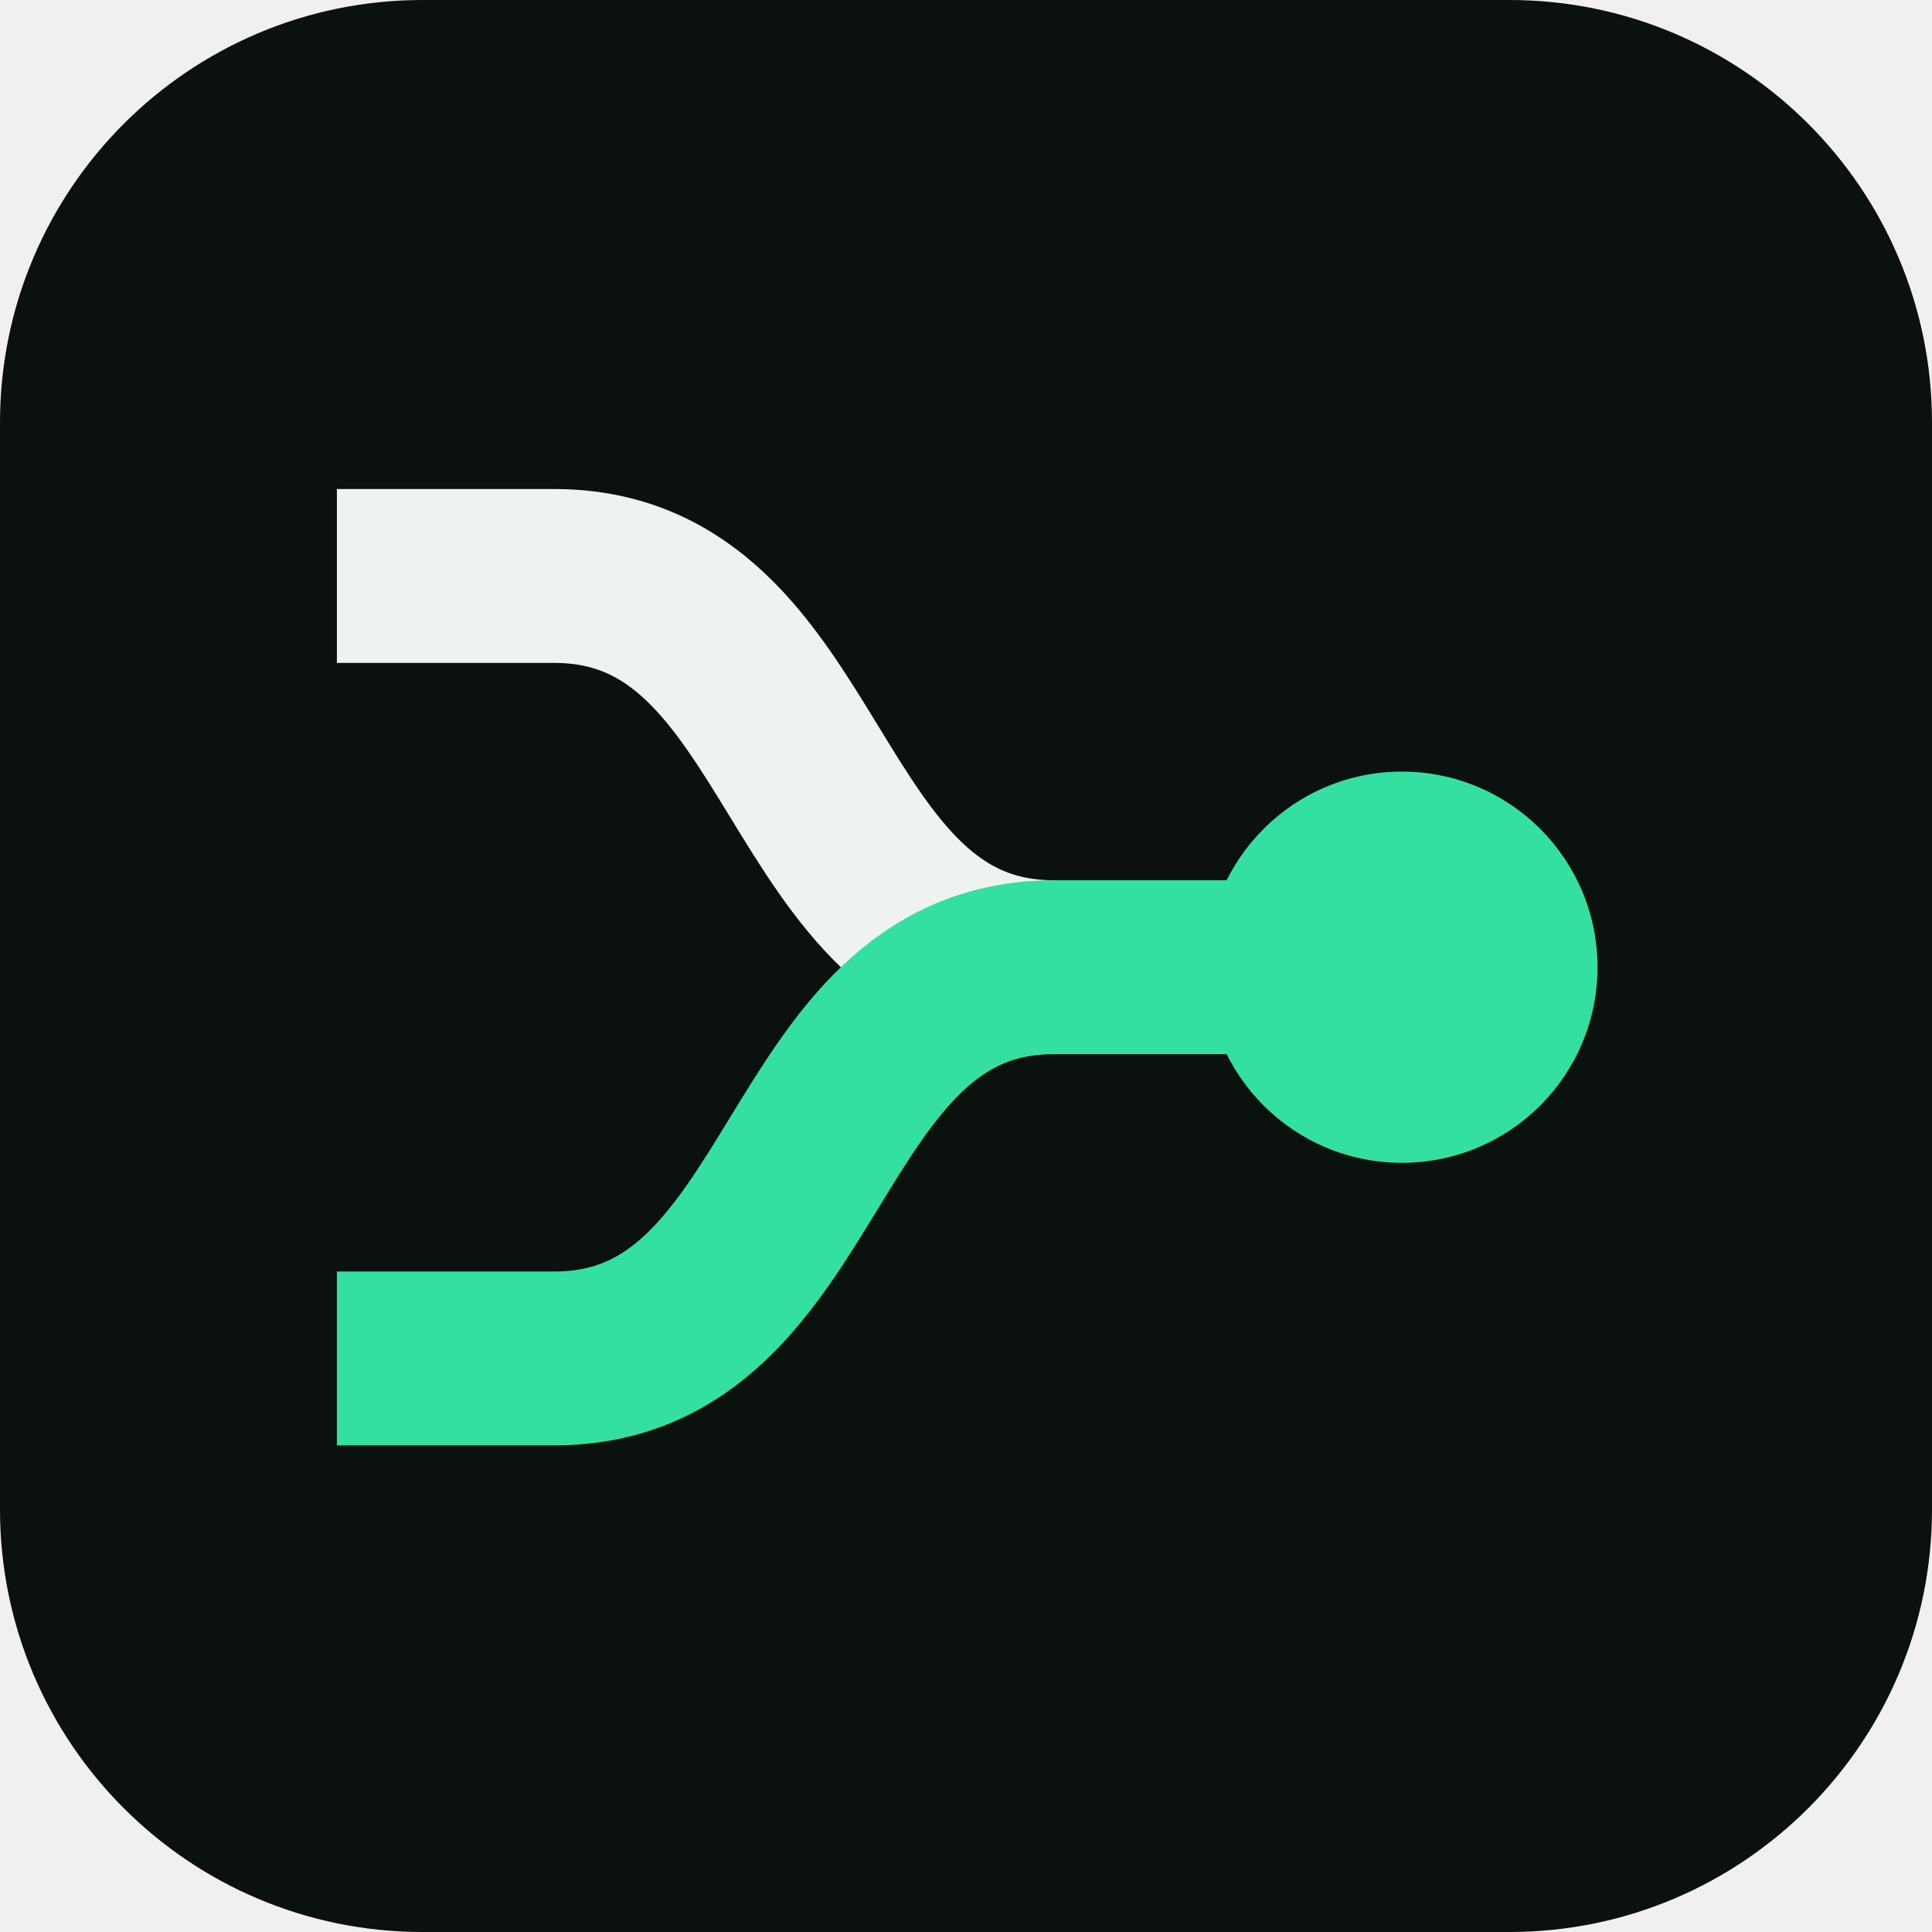
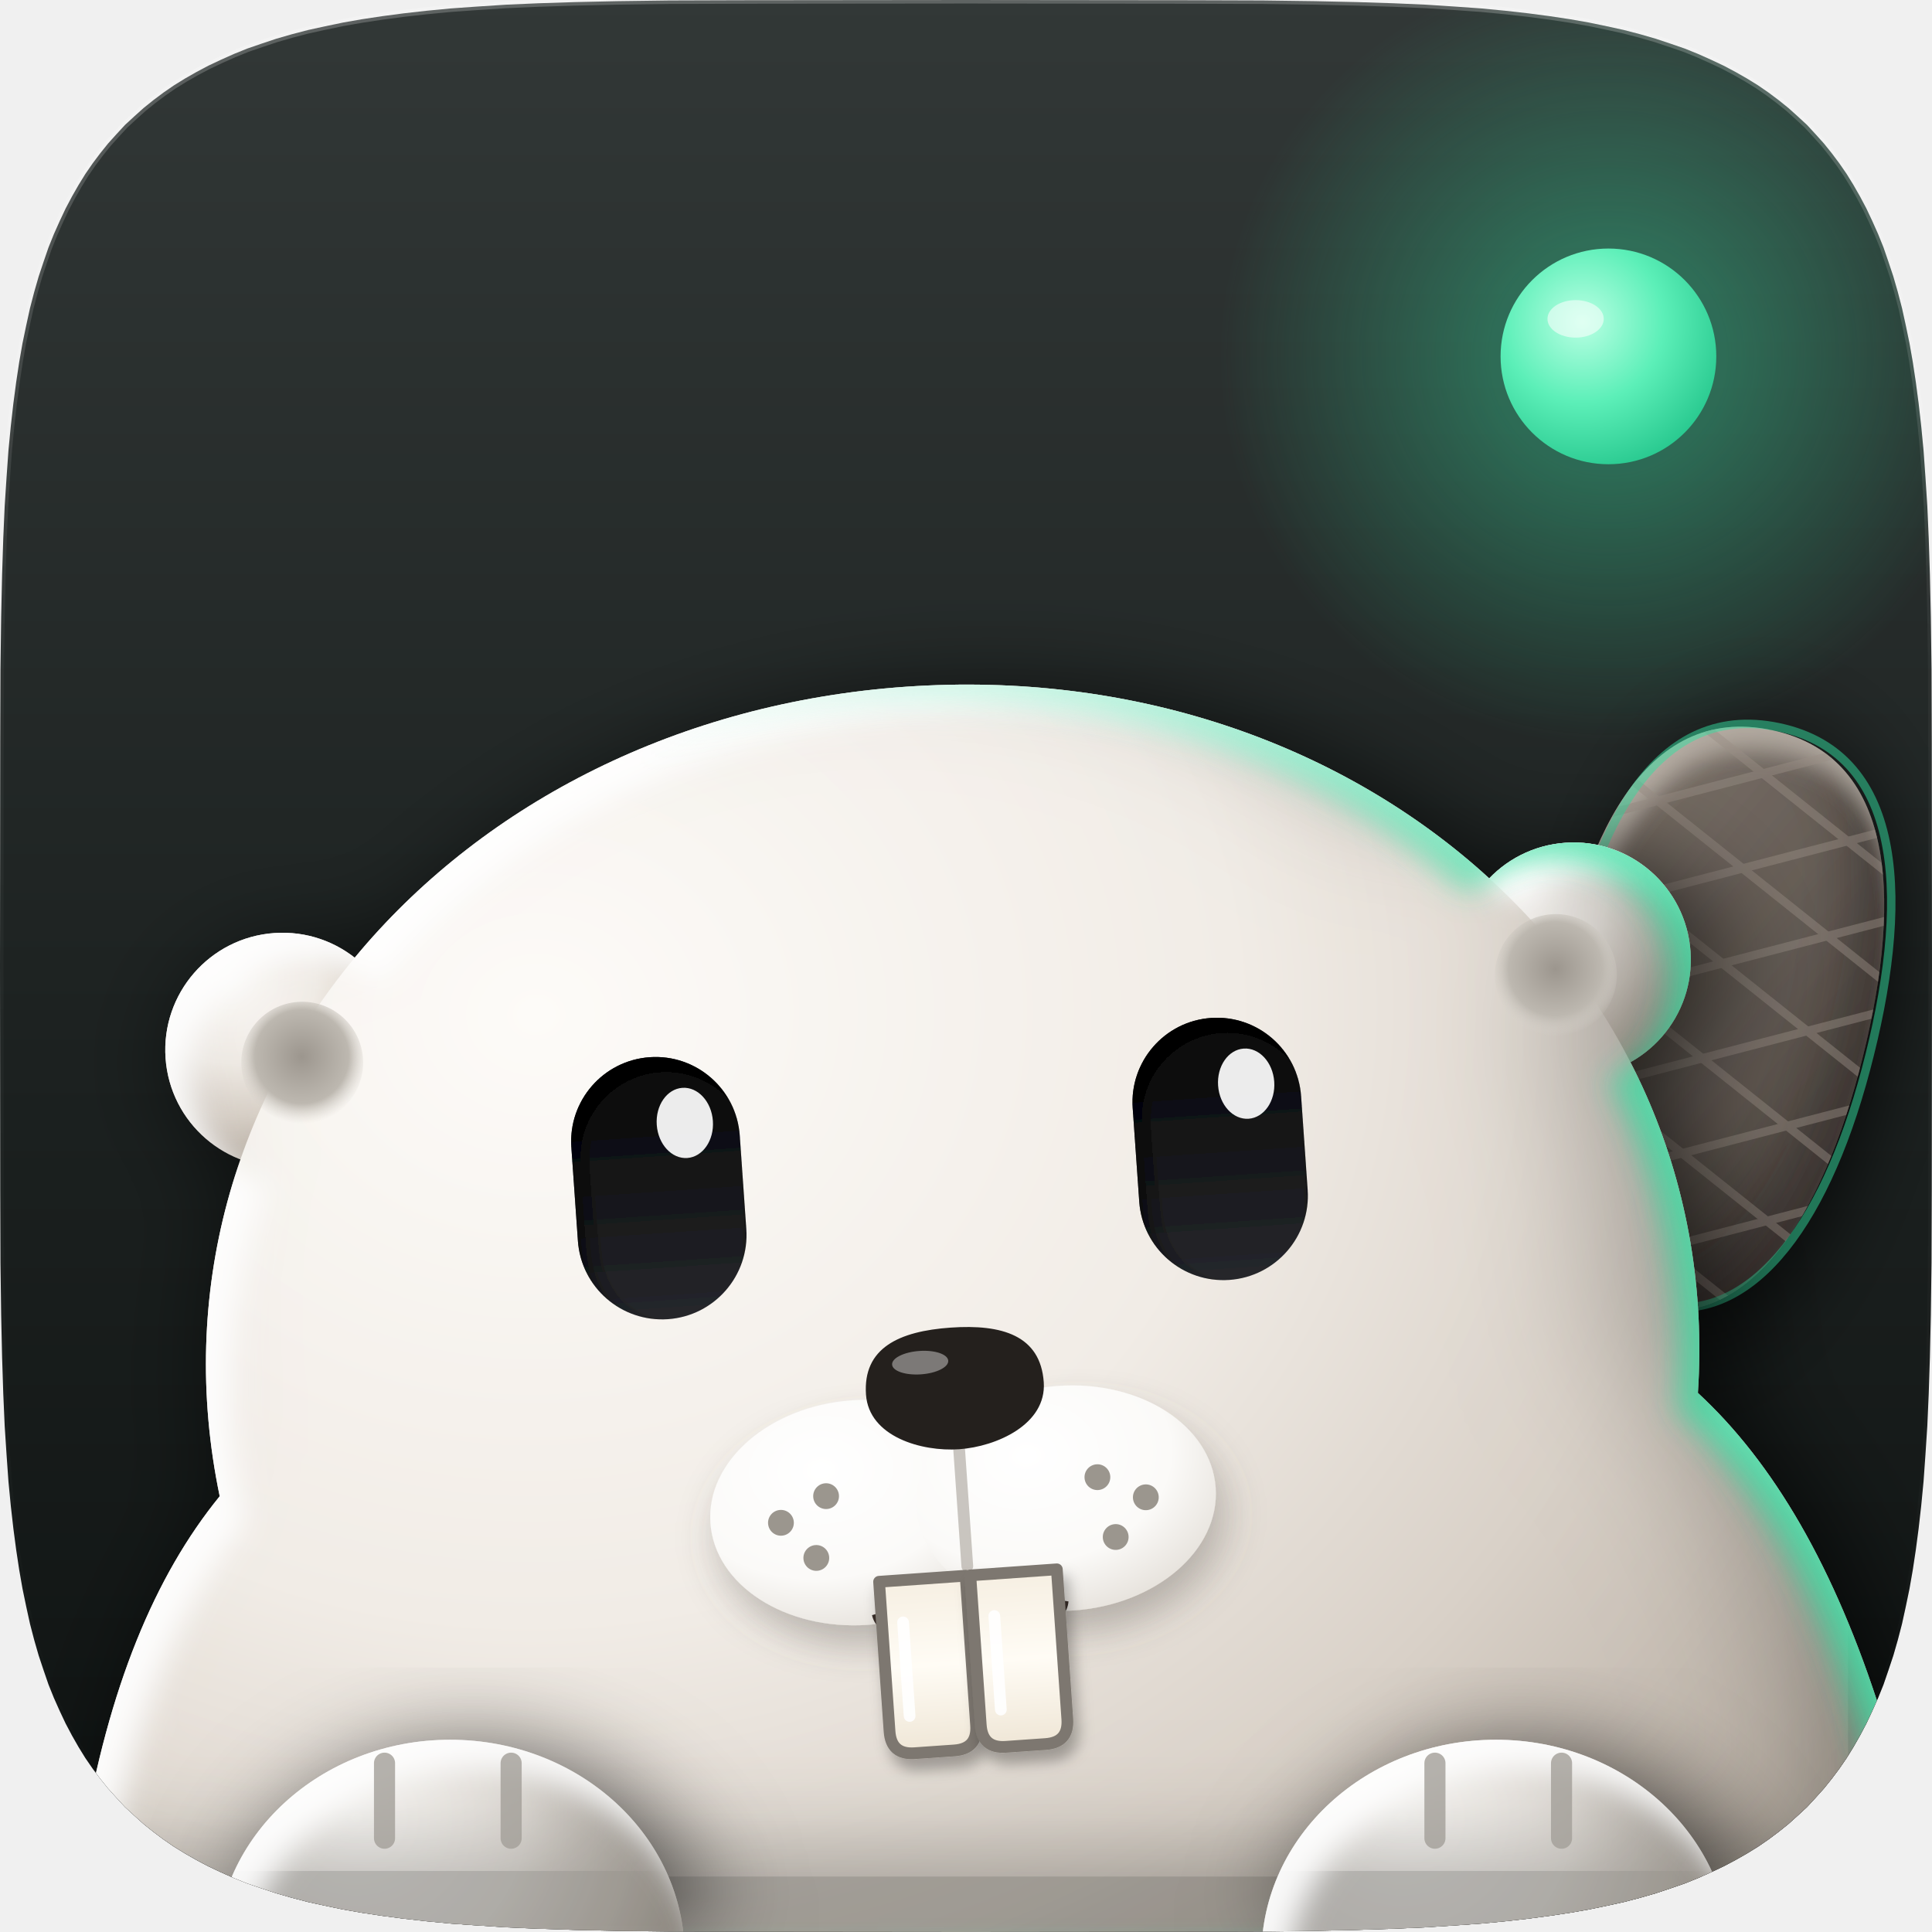
- <svg xmlns="http://www.w3.org/2000/svg" width="64" height="64" viewBox="0 0 64 64" role="img" aria-label="LazyREST">
-   <rect width="64" height="64" rx="14" fill="#0B110E" />
-   <g transform="translate(9 9) scale(0.72)">
-     <g fill="none" stroke-width="8" stroke-linecap="butt" stroke-linejoin="round">
-       <path d="M3 14 H13 C25 14 24 32 36 32" stroke="#EEF3F0" />
-       <path d="M3 50 H13 C25 50 24 32 36 32 H45" stroke="#34E0A1" />
+ <svg xmlns="http://www.w3.org/2000/svg" width="1024" height="1024" viewBox="100 100 824 824">
+   <defs>
+     <path id="squircle" d="M924.0 512.0 L923.9 608.0 L923.8 638.6 L923.5 660.9 L923.1 679.0 L922.6 694.5 L922.0 708.2 L921.2 720.5 L920.4 731.8 L919.4 742.2 L918.3 751.9 L917.1 761.0 L915.8 769.6 L914.4 777.6 L912.8 785.3 L911.2 792.6 L909.4 799.5 L907.5 806.1 L905.4 812.4 L903.3 818.5 L901.0 824.2 L898.5 829.8 L896.0 835.1 L893.3 840.2 L890.5 845.1 L887.6 849.8 L884.5 854.3 L881.2 858.7 L877.9 862.8 L874.3 866.8 L870.7 870.7 L866.8 874.3 L862.8 877.9 L858.7 881.2 L854.3 884.5 L849.8 887.6 L845.1 890.5 L840.2 893.3 L835.1 896.0 L829.8 898.5 L824.2 901.0 L818.5 903.3 L812.4 905.4 L806.1 907.5 L799.5 909.4 L792.6 911.2 L785.3 912.8 L777.6 914.4 L769.6 915.8 L761.0 917.1 L751.9 918.3 L742.2 919.4 L731.8 920.4 L720.5 921.2 L708.2 922.0 L694.5 922.6 L679.0 923.1 L660.9 923.5 L638.6 923.8 L608.0 923.9 L512.0 924.0 L416.0 923.9 L385.4 923.8 L363.1 923.5 L345.0 923.1 L329.5 922.6 L315.8 922.0 L303.5 921.2 L292.2 920.4 L281.8 919.4 L272.1 918.3 L263.0 917.1 L254.4 915.8 L246.4 914.4 L238.7 912.8 L231.4 911.2 L224.5 909.4 L217.9 907.5 L211.6 905.4 L205.5 903.3 L199.8 901.0 L194.2 898.5 L188.9 896.0 L183.8 893.3 L178.9 890.5 L174.2 887.6 L169.7 884.5 L165.3 881.2 L161.2 877.9 L157.2 874.3 L153.3 870.7 L149.7 866.8 L146.1 862.8 L142.8 858.7 L139.5 854.3 L136.4 849.8 L133.5 845.1 L130.7 840.2 L128.0 835.1 L125.5 829.8 L123.0 824.2 L120.7 818.5 L118.6 812.4 L116.5 806.1 L114.6 799.5 L112.8 792.6 L111.2 785.3 L109.6 777.6 L108.2 769.6 L106.9 761.0 L105.7 751.9 L104.6 742.2 L103.6 731.8 L102.8 720.5 L102.0 708.2 L101.4 694.5 L100.9 679.0 L100.5 660.9 L100.2 638.6 L100.1 608.0 L100.0 512.0 L100.1 416.0 L100.2 385.4 L100.5 363.1 L100.9 345.0 L101.4 329.5 L102.0 315.8 L102.8 303.5 L103.6 292.2 L104.6 281.8 L105.7 272.1 L106.9 263.0 L108.2 254.4 L109.6 246.4 L111.2 238.7 L112.8 231.4 L114.6 224.5 L116.5 217.9 L118.6 211.6 L120.7 205.5 L123.0 199.8 L125.5 194.2 L128.0 188.9 L130.7 183.8 L133.5 178.9 L136.4 174.2 L139.5 169.7 L142.8 165.3 L146.1 161.2 L149.7 157.2 L153.3 153.3 L157.2 149.7 L161.2 146.1 L165.3 142.8 L169.7 139.5 L174.2 136.4 L178.9 133.5 L183.8 130.7 L188.9 128.0 L194.2 125.5 L199.8 123.0 L205.5 120.7 L211.6 118.6 L217.9 116.5 L224.5 114.6 L231.4 112.8 L238.7 111.2 L246.4 109.6 L254.4 108.2 L263.0 106.9 L272.1 105.7 L281.8 104.6 L292.2 103.6 L303.5 102.8 L315.8 102.0 L329.5 101.4 L345.0 100.9 L363.1 100.5 L385.4 100.2 L416.0 100.1 L512.0 100.0 L608.0 100.1 L638.6 100.2 L660.9 100.5 L679.0 100.9 L694.5 101.4 L708.2 102.0 L720.5 102.8 L731.8 103.6 L742.2 104.6 L751.9 105.7 L761.0 106.9 L769.6 108.2 L777.6 109.6 L785.3 111.2 L792.6 112.8 L799.5 114.6 L806.1 116.5 L812.4 118.6 L818.5 120.7 L824.2 123.0 L829.8 125.5 L835.1 128.0 L840.2 130.7 L845.1 133.5 L849.8 136.4 L854.3 139.5 L858.7 142.8 L862.8 146.1 L866.8 149.7 L870.7 153.3 L874.3 157.2 L877.9 161.2 L881.2 165.3 L884.5 169.7 L887.6 174.2 L890.5 178.9 L893.3 183.8 L896.0 188.9 L898.5 194.2 L901.0 199.8 L903.3 205.5 L905.4 211.6 L907.5 217.9 L909.4 224.5 L911.2 231.4 L912.8 238.7 L914.4 246.4 L915.8 254.4 L917.1 263.0 L918.3 272.1 L919.4 281.8 L920.4 292.2 L921.2 303.5 L922.0 315.8 L922.6 329.5 L923.1 345.0 L923.5 363.1 L923.8 385.4 L923.9 416.0 Z" />
+     <clipPath id="clip">
+       <use href="#squircle" />
+     </clipPath>
+     <linearGradient id="bg" x1="0" y1="0" x2="0" y2="1">
+       <stop offset="0" stop-color="#323837" />
+       <stop offset="0.55" stop-color="#1c2120" />
+       <stop offset="1" stop-color="#0e1211" />
+     </linearGradient>
+     <linearGradient id="rim" x1="0" y1="0" x2="0" y2="1">
+       <stop offset="0" stop-color="#fff" stop-opacity="0.22" />
+       <stop offset="0.35" stop-color="#fff" stop-opacity="0.04" />
+       <stop offset="1" stop-color="#fff" stop-opacity="0" />
+     </linearGradient>
+     <radialGradient id="body" cx="0.30" cy="0.18" r="0.95">
+       <stop offset="0" stop-color="#fdfbf8" />
+       <stop offset="0.38" stop-color="#f1ece6" />
+       <stop offset="0.62" stop-color="#d9d1c8" />
+       <stop offset="0.86" stop-color="#b4aa9f" />
+       <stop offset="1" stop-color="#8a8075" />
+     </radialGradient>
+     <linearGradient id="eye" x1="0" y1="0" x2="0" y2="1">
+       <stop offset="0" stop-color="#050506" />
+       <stop offset="1" stop-color="#26272c" />
+     </linearGradient>
+     <filter id="sculpt" x="-20%" y="-20%" width="140%" height="140%">
+       <feGaussianBlur in="SourceAlpha" stdDeviation="30" result="b1" />
+       <feOffset in="b1" dx="-34" dy="-26" result="o1" />
+       <feComposite in="SourceAlpha" in2="o1" operator="out" result="edge1" />
+       <feFlood flood-color="#3f423f" flood-opacity="0.55" />
+       <feComposite in2="edge1" operator="in" result="shade" />
+       <feGaussianBlur in="SourceAlpha" stdDeviation="6" result="b2" />
+       <feOffset in="b2" dx="10" dy="12" result="o2" />
+       <feComposite in="SourceAlpha" in2="o2" operator="out" result="edge2" />
+       <feFlood flood-color="#ffffff" flood-opacity="0.9" />
+       <feComposite in2="edge2" operator="in" result="shine" />
+       <feMerge>
+         <feMergeNode in="SourceGraphic" />
+         <feMergeNode in="shade" />
+         <feMergeNode in="shine" />
+       </feMerge>
+     </filter>
+     <filter id="cast" x="-20%" y="-20%" width="140%" height="140%">
+       <feGaussianBlur in="SourceAlpha" stdDeviation="22" />
+       <feOffset dx="10" dy="6" />
+       <feComponentTransfer>
+         <feFuncA type="linear" slope="0.7" />
+       </feComponentTransfer>
+     </filter>
+     <filter id="eyeInset" x="-30%" y="-30%" width="160%" height="160%">
+       <feGaussianBlur in="SourceAlpha" stdDeviation="5" result="b" />
+       <feOffset in="b" dx="4" dy="7" result="o" />
+       <feComposite in="SourceAlpha" in2="o" operator="out" result="e" />
+       <feFlood flood-color="#000" flood-opacity="0.9" />
+       <feComposite in2="e" operator="in" result="s" />
+       <feMerge>
+         <feMergeNode in="SourceGraphic" />
+         <feMergeNode in="s" />
+       </feMerge>
+     </filter>
+     <filter id="soft" x="-30%" y="-30%" width="160%" height="160%">
+       <feGaussianBlur stdDeviation="14" />
+     </filter>
+     <radialGradient id="earIn" cx="0.5" cy="0.45" r="0.55">
+       <stop offset="0" stop-color="#9c968e" />
+       <stop offset="0.7" stop-color="#bdb8b0" />
+       <stop offset="1" stop-color="#d9d5ce" stop-opacity="0" />
+     </radialGradient>
+     <radialGradient id="pad" cx="0.38" cy="0.3" r="0.8">
+       <stop offset="0" stop-color="#ffffff" />
+       <stop offset="0.6" stop-color="#fbfaf8" />
+       <stop offset="1" stop-color="#e2ddd6" />
+     </radialGradient>
+     <filter id="padShadow" x="-30%" y="-30%" width="160%" height="170%">
+       <feDropShadow dx="3" dy="9" stdDeviation="8" flood-color="#5d5852" flood-opacity="0.35" />
+     </filter>
+     <linearGradient id="tooth" x1="0" y1="0" x2="0" y2="1">
+       <stop offset="0" stop-color="#f6efe2" />
+       <stop offset="0.5" stop-color="#fffcf5" />
+       <stop offset="1" stop-color="#efe6d6" />
+     </linearGradient>
+     <filter id="toothDrop" x="-40%" y="-20%" width="180%" height="150%">
+       <feDropShadow dx="2" dy="5" stdDeviation="3" flood-color="#000" flood-opacity="0.3" />
+     </filter>
+     <radialGradient id="mintGlow" cx="0.5" cy="0.5" r="0.5">
+       <stop offset="0.3" stop-color="#34E0A1" stop-opacity="0.34" />
+       <stop offset="1" stop-color="#34E0A1" stop-opacity="0" />
+     </radialGradient>
+     <radialGradient id="node" cx="0.38" cy="0.34" r="0.75">
+       <stop offset="0" stop-color="#b9ffe3" />
+       <stop offset="0.5" stop-color="#5cefb8" />
+       <stop offset="1" stop-color="#22c48a" />
+     </radialGradient>
+     <filter id="tailSculpt" x="-20%" y="-20%" width="140%" height="140%">
+       <feGaussianBlur in="SourceAlpha" stdDeviation="16" result="b1" />
+       <feOffset in="b1" dx="-18" dy="-14" result="o1" />
+       <feComposite in="SourceAlpha" in2="o1" operator="out" result="e1" />
+       <feFlood flood-color="#1d1a17" flood-opacity="0.6" />
+       <feComposite in2="e1" operator="in" result="shade" />
+       <feGaussianBlur in="SourceAlpha" stdDeviation="5" result="b2" />
+       <feOffset in="b2" dx="7" dy="9" result="o2" />
+       <feComposite in="SourceAlpha" in2="o2" operator="out" result="e2" />
+       <feFlood flood-color="#d8cfc4" flood-opacity="0.55" />
+       <feComposite in2="e2" operator="in" result="shine" />
+       <feMerge>
+         <feMergeNode in="SourceGraphic" />
+         <feMergeNode in="shade" />
+         <feMergeNode in="shine" />
+       </feMerge>
+     </filter>
+     <linearGradient id="tail" x1="0" y1="0" x2="1" y2="1">
+       <stop offset="0" stop-color="#7d736a" />
+       <stop offset="1" stop-color="#4c4540" />
+     </linearGradient>
+     <linearGradient id="wood" x1="0" y1="0" x2="0" y2="1">
+       <stop offset="0" stop-color="#deb07c" />
+       <stop offset="0.6" stop-color="#c3925f" />
+       <stop offset="1" stop-color="#9a6d43" />
+     </linearGradient>
+     <filter id="mintRim" x="-20%" y="-20%" width="140%" height="140%">
+       <feGaussianBlur in="SourceAlpha" stdDeviation="6" result="b" />
+       <feOffset in="b" dx="-9" dy="7" result="o" />
+       <feComposite in="SourceAlpha" in2="o" operator="out" result="e" />
+       <feFlood flood-color="#34E0A1" flood-opacity="0.75" />
+       <feComposite in2="e" operator="in" />
+     </filter>
+     <linearGradient id="rimFade" x1="0" y1="0" x2="1" y2="0.35">
+       <stop offset="0.45" stop-color="#fff" stop-opacity="0" />
+       <stop offset="0.85" stop-color="#fff" stop-opacity="1" />
+     </linearGradient>
+     <mask id="rimMask" maskUnits="userSpaceOnUse" x="0" y="0" width="1024" height="1200">
+       <rect x="0" y="0" width="1024" height="1200" fill="url(#rimFade)" />
+     </mask>
+   </defs>
+   <use href="#squircle" fill="url(#bg)" />
+   <g clip-path="url(#clip)">
+     <circle cx="786" cy="252" r="166" fill="url(#mintGlow)" />
+     <circle cx="786" cy="252" r="46" fill="url(#node)" />
+     <ellipse cx="772" cy="236" rx="12" ry="8" fill="#fff" opacity="0.55" />
+     <g transform="rotate(-4 512 760)">
+       <g transform="translate(842 566) rotate(16) scale(0.9)">
+         <path d="M 0 -150 C 62 -150 78 -80 74 0 C 70 80 44 130 0 130 C -44 130 -70 80 -74 0 C -78 -80 -62 -150 0 -150 Z" fill="#000" filter="url(#cast)" />
+         <g filter="url(#tailSculpt)">
+           <path d="M 0 -150 C 62 -150 78 -80 74 0 C 70 80 44 130 0 130 C -44 130 -70 80 -74 0 C -78 -80 -62 -150 0 -150 Z" fill="url(#tail)" />
+         </g>
+         <clipPath id="tailClip">
+           <path d="M 0 -150 C 62 -150 78 -80 74 0 C 70 80 44 130 0 130 C -44 130 -70 80 -74 0 C -78 -80 -62 -150 0 -150 Z" />
+         </clipPath>
+         <g clip-path="url(#tailClip)" stroke="#9a8f84" stroke-width="4" opacity="0.45">
+           <path d="M -90 -220 L 90 -130" />
+           <path d="M 90 -220 L -90 -130" />
+           <path d="M -90 -174 L 90 -84" />
+           <path d="M 90 -174 L -90 -84" />
+           <path d="M -90 -128 L 90 -38" />
+           <path d="M 90 -128 L -90 -38" />
+           <path d="M -90 -82 L 90 8" />
+           <path d="M 90 -82 L -90 8" />
+           <path d="M -90 -36 L 90 54" />
+           <path d="M 90 -36 L -90 54" />
+           <path d="M -90 10 L 90 100" />
+           <path d="M 90 10 L -90 100" />
+           <path d="M -90 56 L 90 146" />
+           <path d="M 90 56 L -90 146" />
+           <path d="M -90 102 L 90 192" />
+           <path d="M 90 102 L -90 192" />
+         </g>
+         <path d="M 0 -150 C 62 -150 78 -80 74 0 C 70 80 44 130 0 130 C -44 130 -70 80 -74 0 C -78 -80 -62 -150 0 -150 Z" fill="none" stroke="#34E0A1" stroke-width="4" opacity="0.5" transform="translate(3 -2)" />
+       </g>
+       <g fill="#000" filter="url(#cast)">
+         <circle cx="236" cy="528" r="50" />
+         <circle cx="788" cy="528" r="50" />
+         <path d="M 104 1110 C 104 900 136 780 196 716 C 172 540 318 392 512 392 C 706 392 852 540 828 716 C 888 780 920 900 920 1110 Z" />
+       </g>
+       <g filter="url(#sculpt)">
+         <g fill="url(#body)">
+           <circle cx="236" cy="528" r="50" />
+           <circle cx="788" cy="528" r="50" />
+           <path d="M 104 1110 C 104 900 136 780 196 716 C 172 540 318 392 512 392 C 706 392 852 540 828 716 C 888 780 920 900 920 1110 Z" />
+         </g>
+       </g>
+       <g mask="url(#rimMask)">
+         <g filter="url(#mintRim)">
+           <circle cx="236" cy="528" r="50" />
+           <circle cx="788" cy="528" r="50" />
+           <path d="M 104 1110 C 104 900 136 780 196 716 C 172 540 318 392 512 392 C 706 392 852 540 828 716 C 888 780 920 900 920 1110 Z" />
+         </g>
+       </g>
+       <circle cx="244" cy="534" r="26" fill="url(#earIn)" />
+       <circle cx="780" cy="534" r="26" fill="url(#earIn)" />
+       <g filter="url(#eyeInset)">
+         <rect x="356" y="542" width="72" height="112" rx="36" fill="url(#eye)" />
+         <rect x="596" y="542" width="72" height="112" rx="36" fill="url(#eye)" />
+       </g>
+       <ellipse cx="405" cy="571" rx="12" ry="15" fill="#fff" opacity="0.92" />
+       <ellipse cx="645" cy="571" rx="12" ry="15" fill="#fff" opacity="0.92" />
+       <g filter="url(#padShadow)">
+         <ellipse cx="468" cy="742" rx="64" ry="48" fill="url(#pad)" />
+         <ellipse cx="556" cy="742" rx="64" ry="48" fill="url(#pad)" />
+       </g>
+       <path d="M 512 714 L 512 768" stroke="#b3aea6" stroke-width="5" stroke-linecap="round" opacity="0.7" />
+       <g fill="#9b968e">
+         <circle cx="454" cy="734" r="5.5" />
+         <circle cx="434" cy="744" r="5.5" />
+         <circle cx="448" cy="760" r="5.5" />
+       </g>
+       <g fill="#9b968e">
+         <circle cx="570" cy="734" r="5.5" />
+         <circle cx="590" cy="744" r="5.5" />
+         <circle cx="576" cy="760" r="5.5" />
+       </g>
+       <path d="M 474 692 C 474 672 490 666 512 666 C 534 666 550 672 550 692 C 550 710 528 718 512 718 C 496 718 474 710 474 692 Z" fill="#24201d" />
+       <ellipse cx="498" cy="680" rx="12" ry="5" fill="#fff" opacity="0.4" />
+       <path d="M 470 786 Q 512 776 554 786 Q 552 800 512 804 Q 472 800 470 786 Z" fill="#3a2f2a" />
+       <path d="M 474 772 L 511 772 L 511 836 Q 511 846 501 846 L 484 846 Q 474 846 474 836 Z" fill="url(#tooth)" stroke="#7d776f" stroke-width="5" stroke-linejoin="round" filter="url(#toothDrop)" />
+       <path d="M 483 790 L 483 830" stroke="#fff" stroke-width="5" stroke-linecap="round" opacity="0.9" />
+       <path d="M 513 772 L 550 772 L 550 836 Q 550 846 540 846 L 523 846 Q 513 846 513 836 Z" fill="url(#tooth)" stroke="#7d776f" stroke-width="5" stroke-linejoin="round" filter="url(#toothDrop)" />
+       <path d="M 522 790 L 522 830" stroke="#fff" stroke-width="5" stroke-linecap="round" opacity="0.9" />
    </g>
-     <circle cx="52" cy="32" r="9" fill="#34E0A1" />
+     <g>
+       <g filter="url(#cast)">
+         <ellipse cx="292" cy="934" rx="100" ry="92" fill="#000" />
+         <ellipse cx="738" cy="934" rx="100" ry="92" fill="#000" />
+       </g>
+       <g filter="url(#sculpt)">
+         <ellipse cx="292" cy="934" rx="100" ry="92" fill="url(#body)" />
+         <ellipse cx="738" cy="934" rx="100" ry="92" fill="url(#body)" />
+       </g>
+       <g stroke="#a39f98" stroke-width="9" stroke-linecap="round" fill="none" opacity="0.8">
+         <path d="M 264 852 L 264 884" />
+         <path d="M 318 852 L 318 884" />
+         <path d="M 712 852 L 712 884" />
+         <path d="M 766 852 L 766 884" />
+       </g>
+     </g>
  </g>
+   <use href="#squircle" fill="none" stroke="url(#rim)" stroke-width="3" />
</svg>
